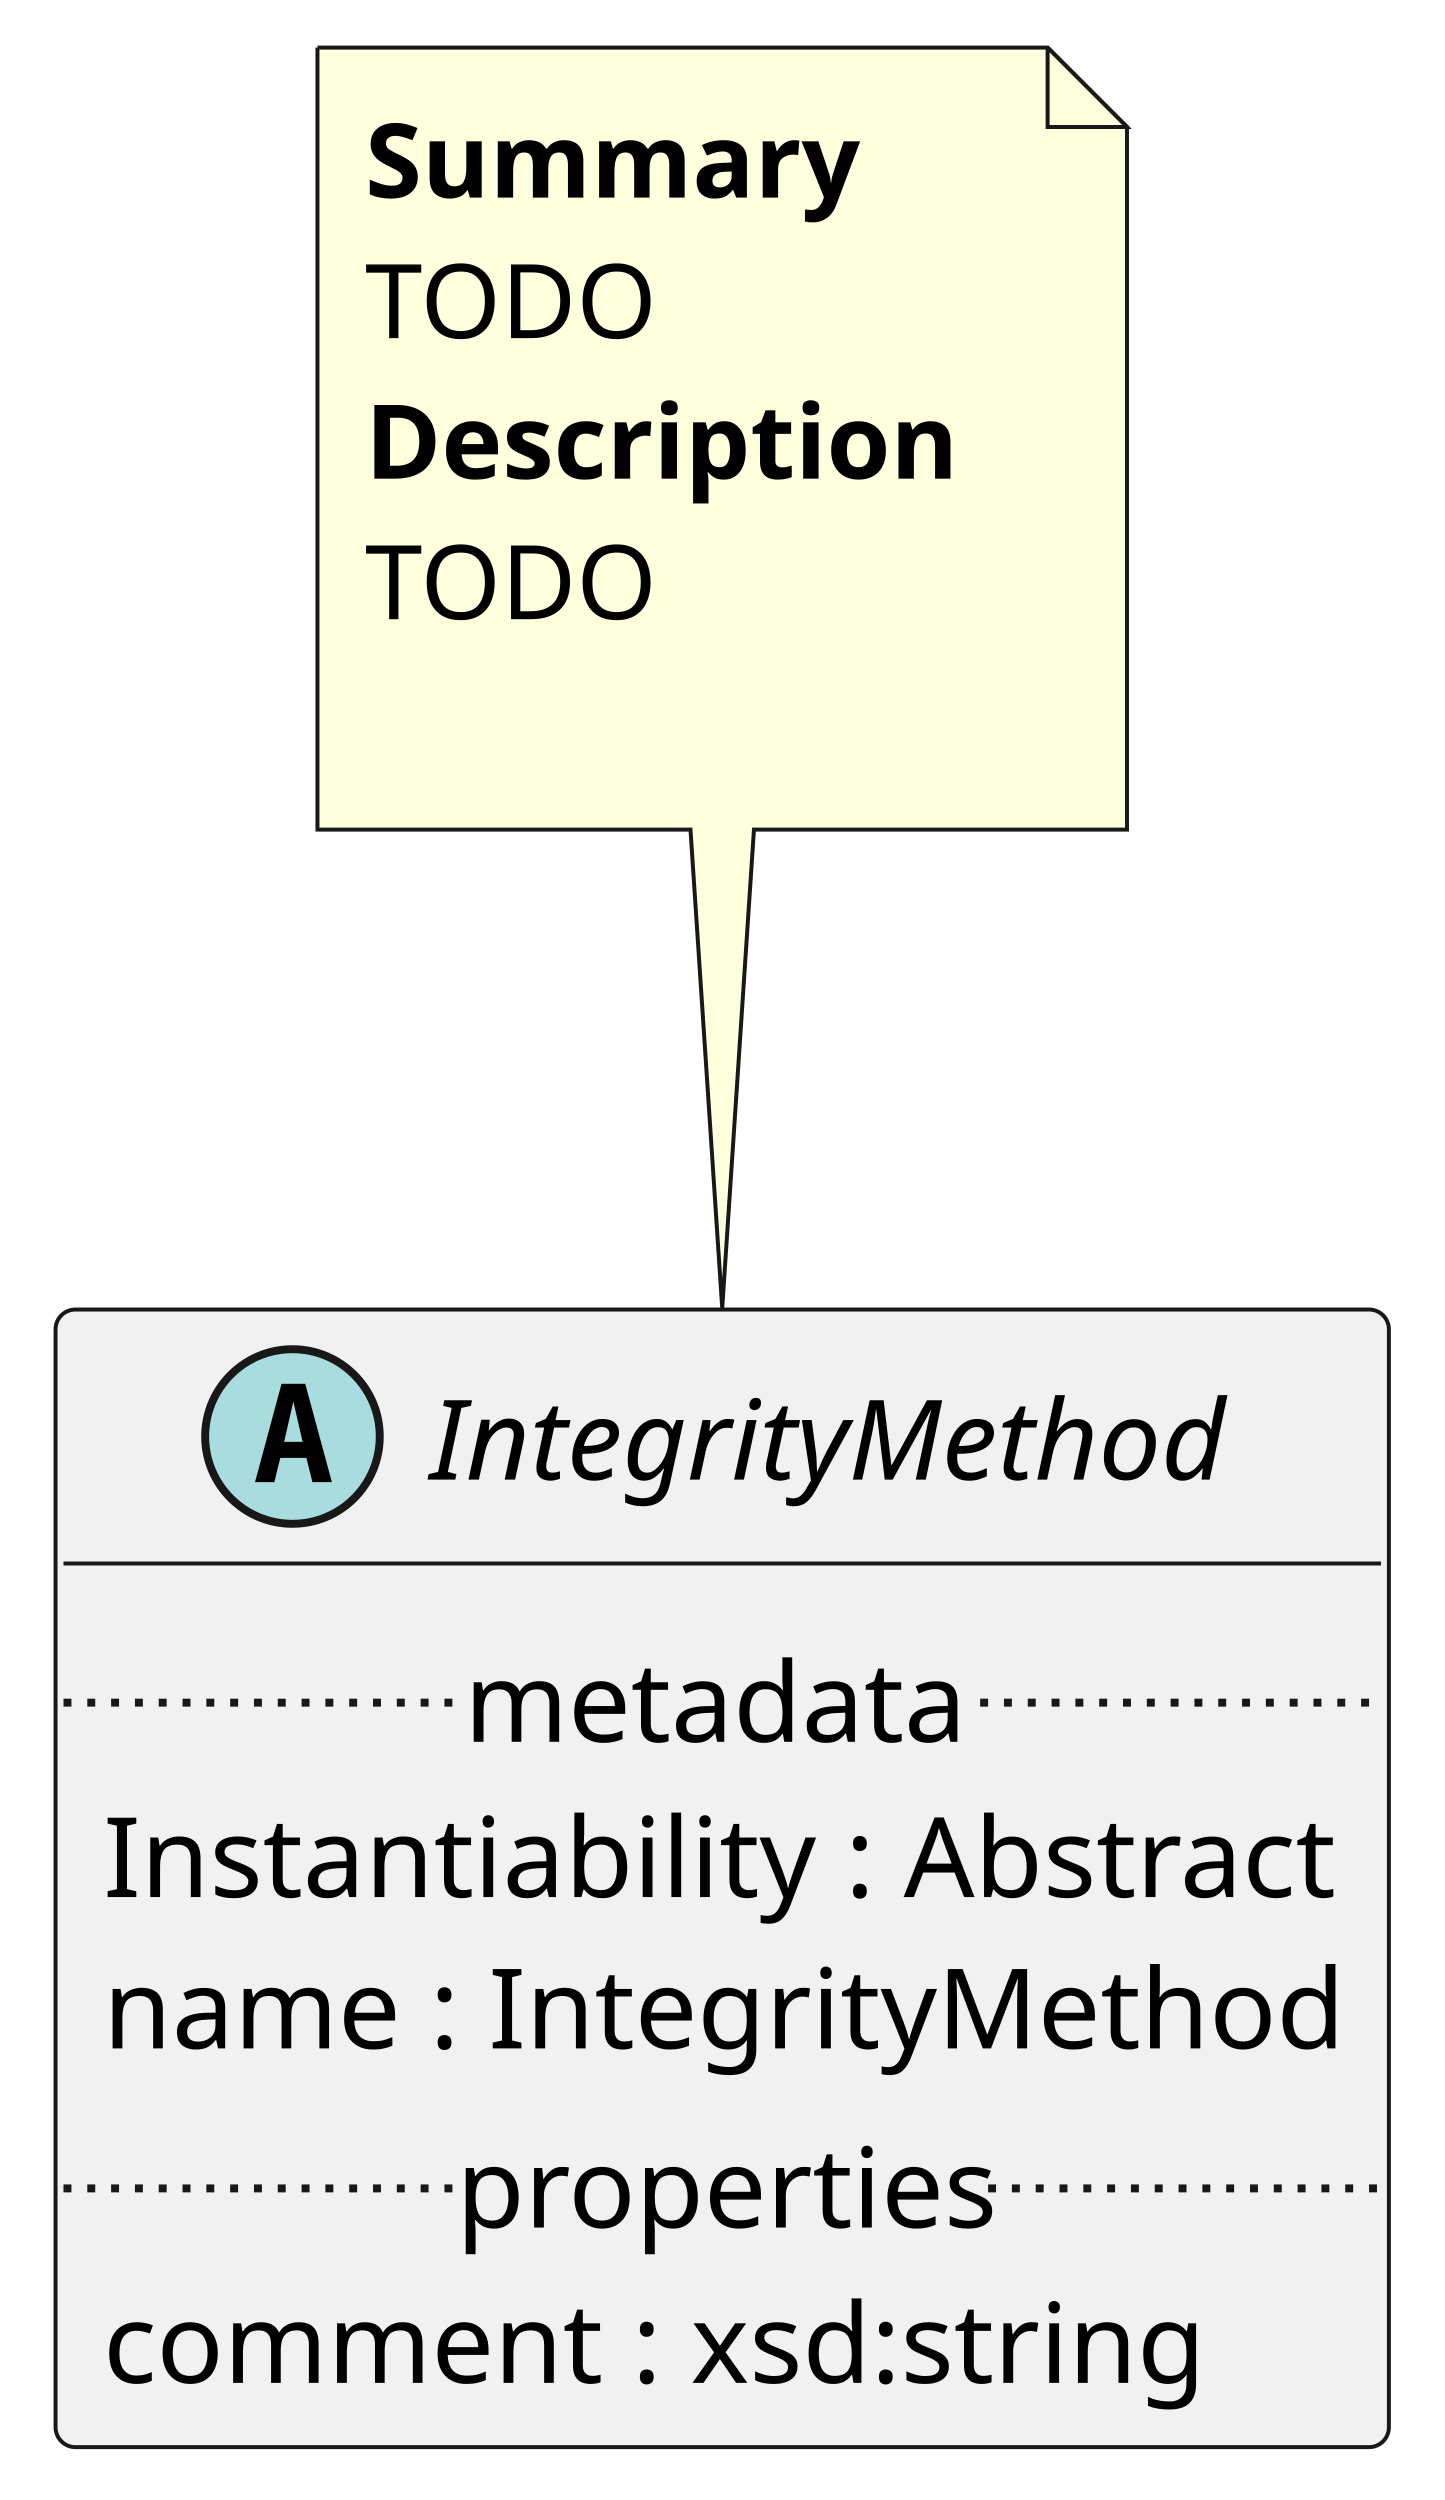
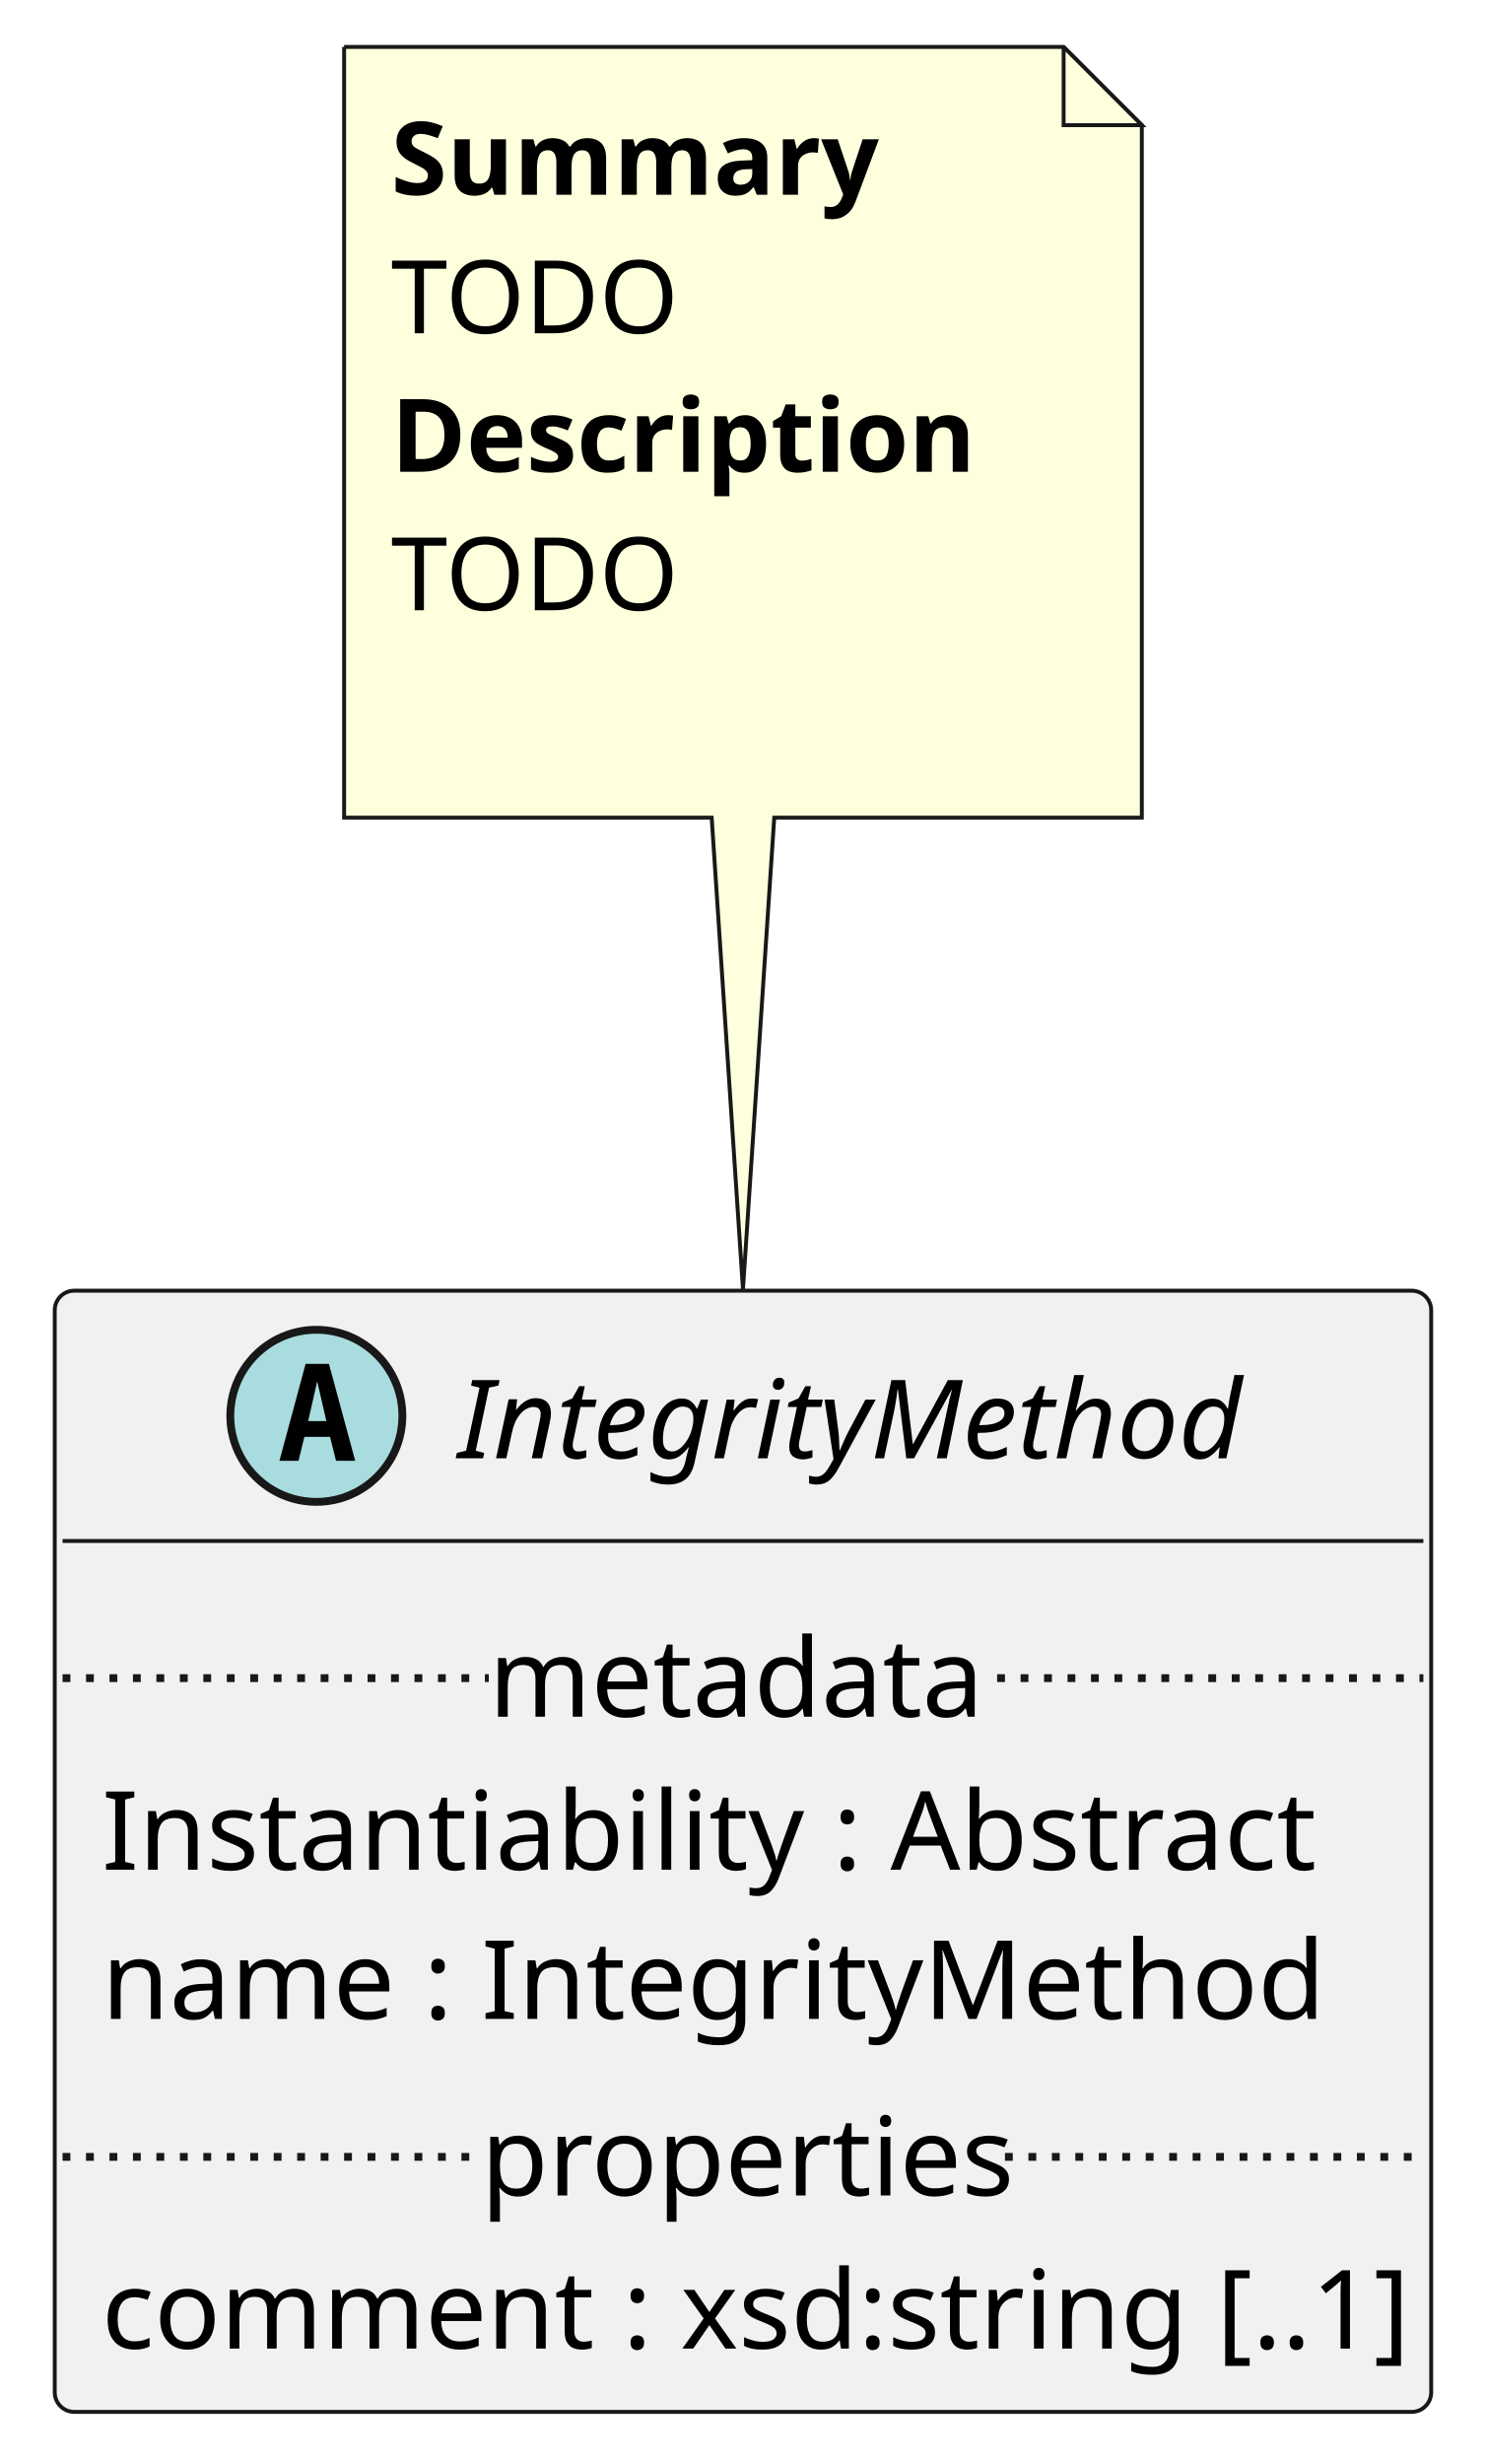
- <svg xmlns="http://www.w3.org/2000/svg" contentStyleType="text/css" height="315px" preserveAspectRatio="none" style="width:182px;height:315px;background:#FFFFFF;" version="1.1" viewBox="0 0 182 315" width="182px" zoomAndPan="magnify">
+ <svg xmlns="http://www.w3.org/2000/svg" contentStyleType="text/css" height="315px" preserveAspectRatio="none" style="width:190px;height:315px;background:#FFFFFF;" version="1.1" viewBox="0 0 190 315" width="190px" zoomAndPan="magnify">
  <defs />
  <g>
    <g id="elem_IntegrityMethod">
-       <rect codeLine="1" fill="#F1F1F1" height="143.34" id="IntegrityMethod" rx="2.5" ry="2.5" style="stroke:#181818;stroke-width:0.5;" width="168" x="7" y="165" />
-       <ellipse cx="36.85" cy="181" fill="#A9DCDF" rx="11" ry="11" style="stroke:#181818;stroke-width:1.0;" />
-       <path d="M35.475,174.359 L38.459,174.359 L41.819,186.75 L39.366,186.75 L38.6,183.688 L35.319,183.688 L34.569,186.75 L32.131,186.75 L35.475,174.359 Z M38.131,181.672 L36.959,176.594 L35.803,181.672 L38.131,181.672 Z " fill="#000000" />
-       <text fill="#000000" font-family="sans-serif" font-size="14" font-style="italic" lengthAdjust="spacing" textLength="103" x="54.15" y="186.432">IntegrityMethod</text>
-       <line style="stroke:#181818;stroke-width:0.5;" x1="8" x2="174" y1="197" y2="197" />
+       <rect codeLine="1" fill="#F1F1F1" height="143.34" id="IntegrityMethod" rx="2.5" ry="2.5" style="stroke:#181818;stroke-width:0.5;" width="176" x="7" y="165" />
+       <ellipse cx="40.45" cy="181" fill="#A9DCDF" rx="11" ry="11" style="stroke:#181818;stroke-width:1.0;" />
+       <path d="M39.075,174.359 L42.059,174.359 L45.419,186.75 L42.966,186.75 L42.2,183.688 L38.919,183.688 L38.169,186.75 L35.731,186.75 L39.075,174.359 Z M41.731,181.672 L40.559,176.594 L39.403,181.672 L41.731,181.672 Z " fill="#000000" />
+       <text fill="#000000" font-family="sans-serif" font-size="14" font-style="italic" lengthAdjust="spacing" textLength="103" x="58.55" y="186.432">IntegrityMethod</text>
+       <line style="stroke:#181818;stroke-width:0.5;" x1="8" x2="182" y1="197" y2="197" />
      <text fill="#000000" font-family="sans-serif" font-size="14" lengthAdjust="spacing" textLength="156" x="13" y="239.034">Instantiability : Abstract</text>
      <text fill="#000000" font-family="sans-serif" font-size="14" lengthAdjust="spacing" textLength="156" x="13" y="258.102">name : IntegrityMethod</text>
-       <line style="stroke:#181818;stroke-width:1.0;stroke-dasharray:1.0,2.0;" x1="8" x2="58.5" y1="214.534" y2="214.534" />
-       <text fill="#000000" font-family="sans-serif" font-size="14" lengthAdjust="spacing" textLength="65" x="58.5" y="219.466">metadata</text>
-       <line style="stroke:#181818;stroke-width:1.0;stroke-dasharray:1.0,2.0;" x1="123.5" x2="174" y1="214.534" y2="214.534" />
-       <text fill="#000000" font-family="sans-serif" font-size="14" lengthAdjust="spacing" textLength="137" x="13" y="300.238">comment : xsd:string</text>
-       <line style="stroke:#181818;stroke-width:1.0;stroke-dasharray:1.0,2.0;" x1="8" x2="57.5" y1="275.738" y2="275.738" />
-       <text fill="#000000" font-family="sans-serif" font-size="14" lengthAdjust="spacing" textLength="67" x="57.5" y="280.67">properties</text>
-       <line style="stroke:#181818;stroke-width:1.0;stroke-dasharray:1.0,2.0;" x1="124.5" x2="174" y1="275.738" y2="275.738" />
+       <line style="stroke:#181818;stroke-width:1.0;stroke-dasharray:1.0,2.0;" x1="8" x2="62.5" y1="214.534" y2="214.534" />
+       <text fill="#000000" font-family="sans-serif" font-size="14" lengthAdjust="spacing" textLength="65" x="62.5" y="219.466">metadata</text>
+       <line style="stroke:#181818;stroke-width:1.0;stroke-dasharray:1.0,2.0;" x1="127.5" x2="182" y1="214.534" y2="214.534" />
+       <text fill="#000000" font-family="sans-serif" font-size="14" lengthAdjust="spacing" textLength="164" x="13" y="300.238">comment : xsd:string [..1]</text>
+       <line style="stroke:#181818;stroke-width:1.0;stroke-dasharray:1.0,2.0;" x1="8" x2="61.5" y1="275.738" y2="275.738" />
+       <text fill="#000000" font-family="sans-serif" font-size="14" lengthAdjust="spacing" textLength="67" x="61.5" y="280.67">properties</text>
+       <line style="stroke:#181818;stroke-width:1.0;stroke-dasharray:1.0,2.0;" x1="128.5" x2="182" y1="275.738" y2="275.738" />
    </g>
    <g id="elem_GMN3">
-       <path d="M40,6 L40,104.53 A0,0 0 0 0 40,104.53 L87,104.53 L91,164.83 L95,104.53 L142,104.53 A0,0 0 0 0 142,104.53 L142,16 L132,6 L40,6 A0,0 0 0 0 40,6 " fill="#FEFFDD" style="stroke:#181818;stroke-width:0.5;" />
-       <path d="M132,6 L132,16 L142,16 L132,6 " fill="#FEFFDD" style="stroke:#181818;stroke-width:0.5;" />
-       <text fill="#000000" font-family="sans-serif" font-size="13" font-weight="bold" lengthAdjust="spacing" textLength="62" x="46" y="24.897">Summary</text>
-       <text fill="#000000" font-family="sans-serif" font-size="13" lengthAdjust="spacing" textLength="38" x="46" y="42.603">TODO</text>
-       <text fill="#000000" font-family="sans-serif" font-size="13" font-weight="bold" lengthAdjust="spacing" textLength="81" x="46" y="60.309">Description</text>
-       <text fill="#000000" font-family="sans-serif" font-size="13" lengthAdjust="spacing" textLength="38" x="46" y="78.015">TODO</text>
-       <text fill="#000000" font-family="sans-serif" font-size="13" lengthAdjust="spacing" textLength="3" x="46" y="95.721"> </text>
+       <path d="M44,6 L44,104.53 A0,0 0 0 0 44,104.53 L91,104.53 L95,164.83 L99,104.53 L146,104.53 A0,0 0 0 0 146,104.53 L146,16 L136,6 L44,6 A0,0 0 0 0 44,6 " fill="#FEFFDD" style="stroke:#181818;stroke-width:0.5;" />
+       <path d="M136,6 L136,16 L146,16 L136,6 " fill="#FEFFDD" style="stroke:#181818;stroke-width:0.5;" />
+       <text fill="#000000" font-family="sans-serif" font-size="13" font-weight="bold" lengthAdjust="spacing" textLength="62" x="50" y="24.897">Summary</text>
+       <text fill="#000000" font-family="sans-serif" font-size="13" lengthAdjust="spacing" textLength="38" x="50" y="42.603">TODO</text>
+       <text fill="#000000" font-family="sans-serif" font-size="13" font-weight="bold" lengthAdjust="spacing" textLength="81" x="50" y="60.309">Description</text>
+       <text fill="#000000" font-family="sans-serif" font-size="13" lengthAdjust="spacing" textLength="38" x="50" y="78.015">TODO</text>
+       <text fill="#000000" font-family="sans-serif" font-size="13" lengthAdjust="spacing" textLength="3" x="50" y="95.721"> </text>
    </g>
  </g>
</svg>
